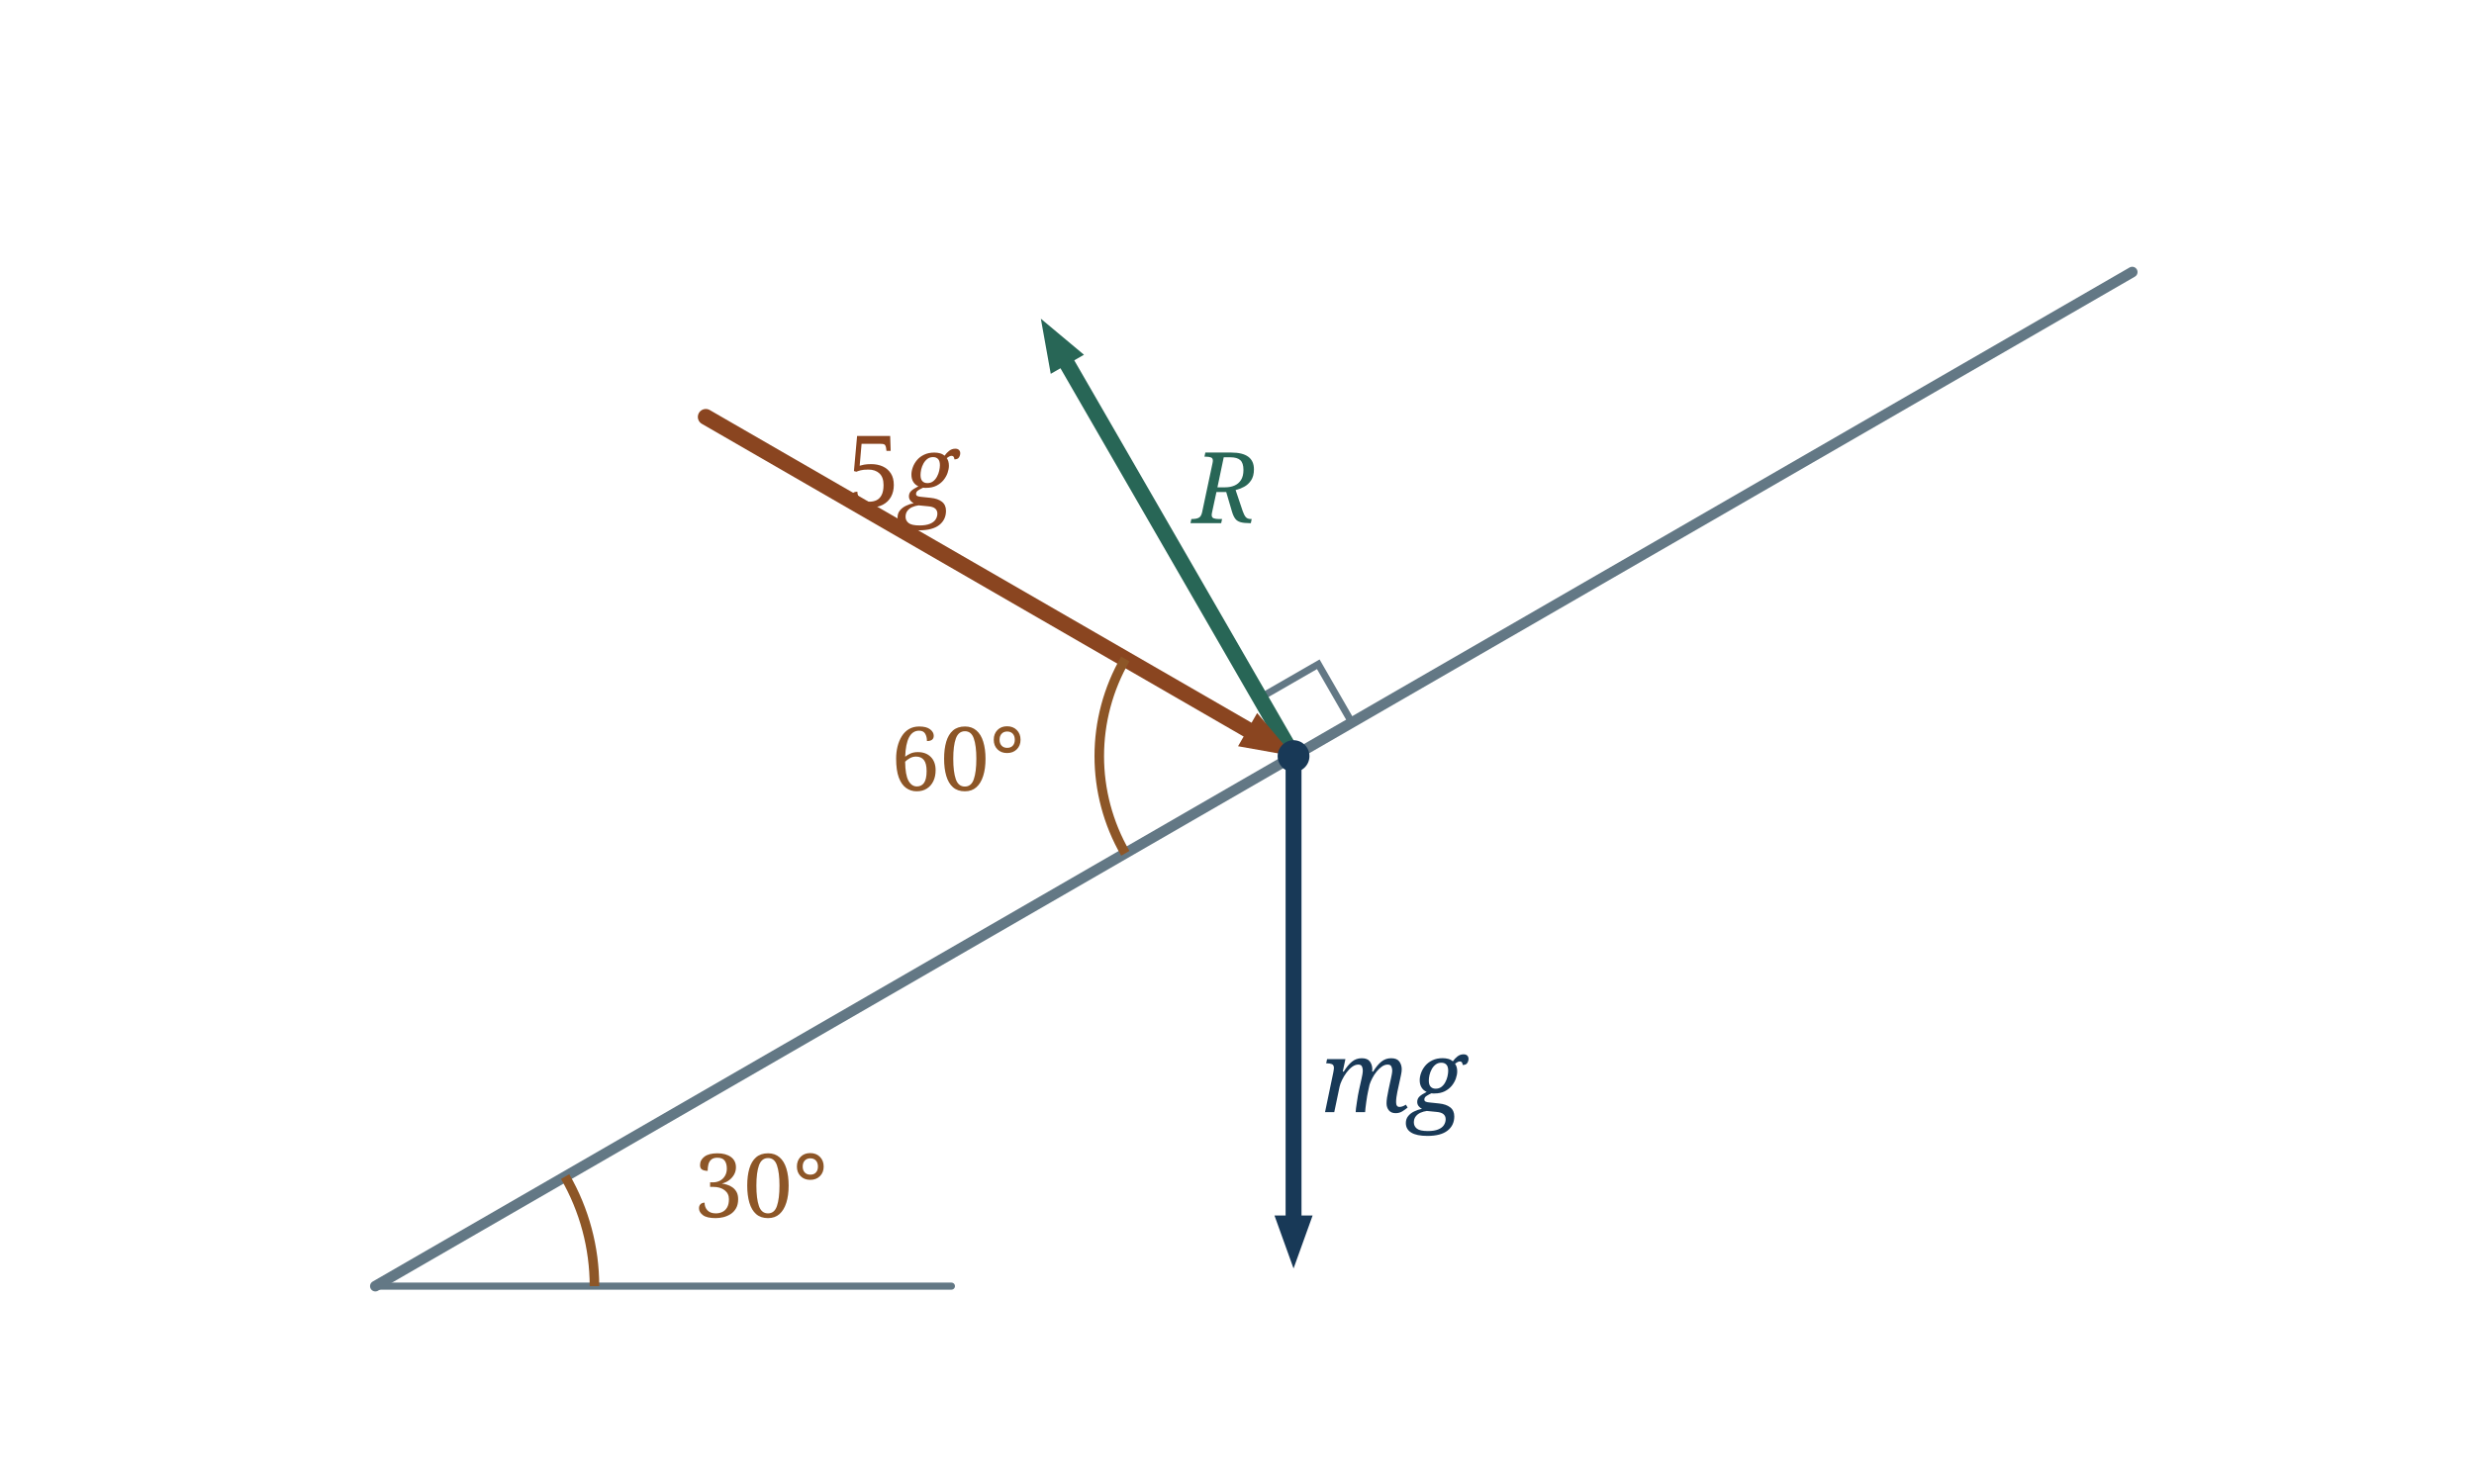
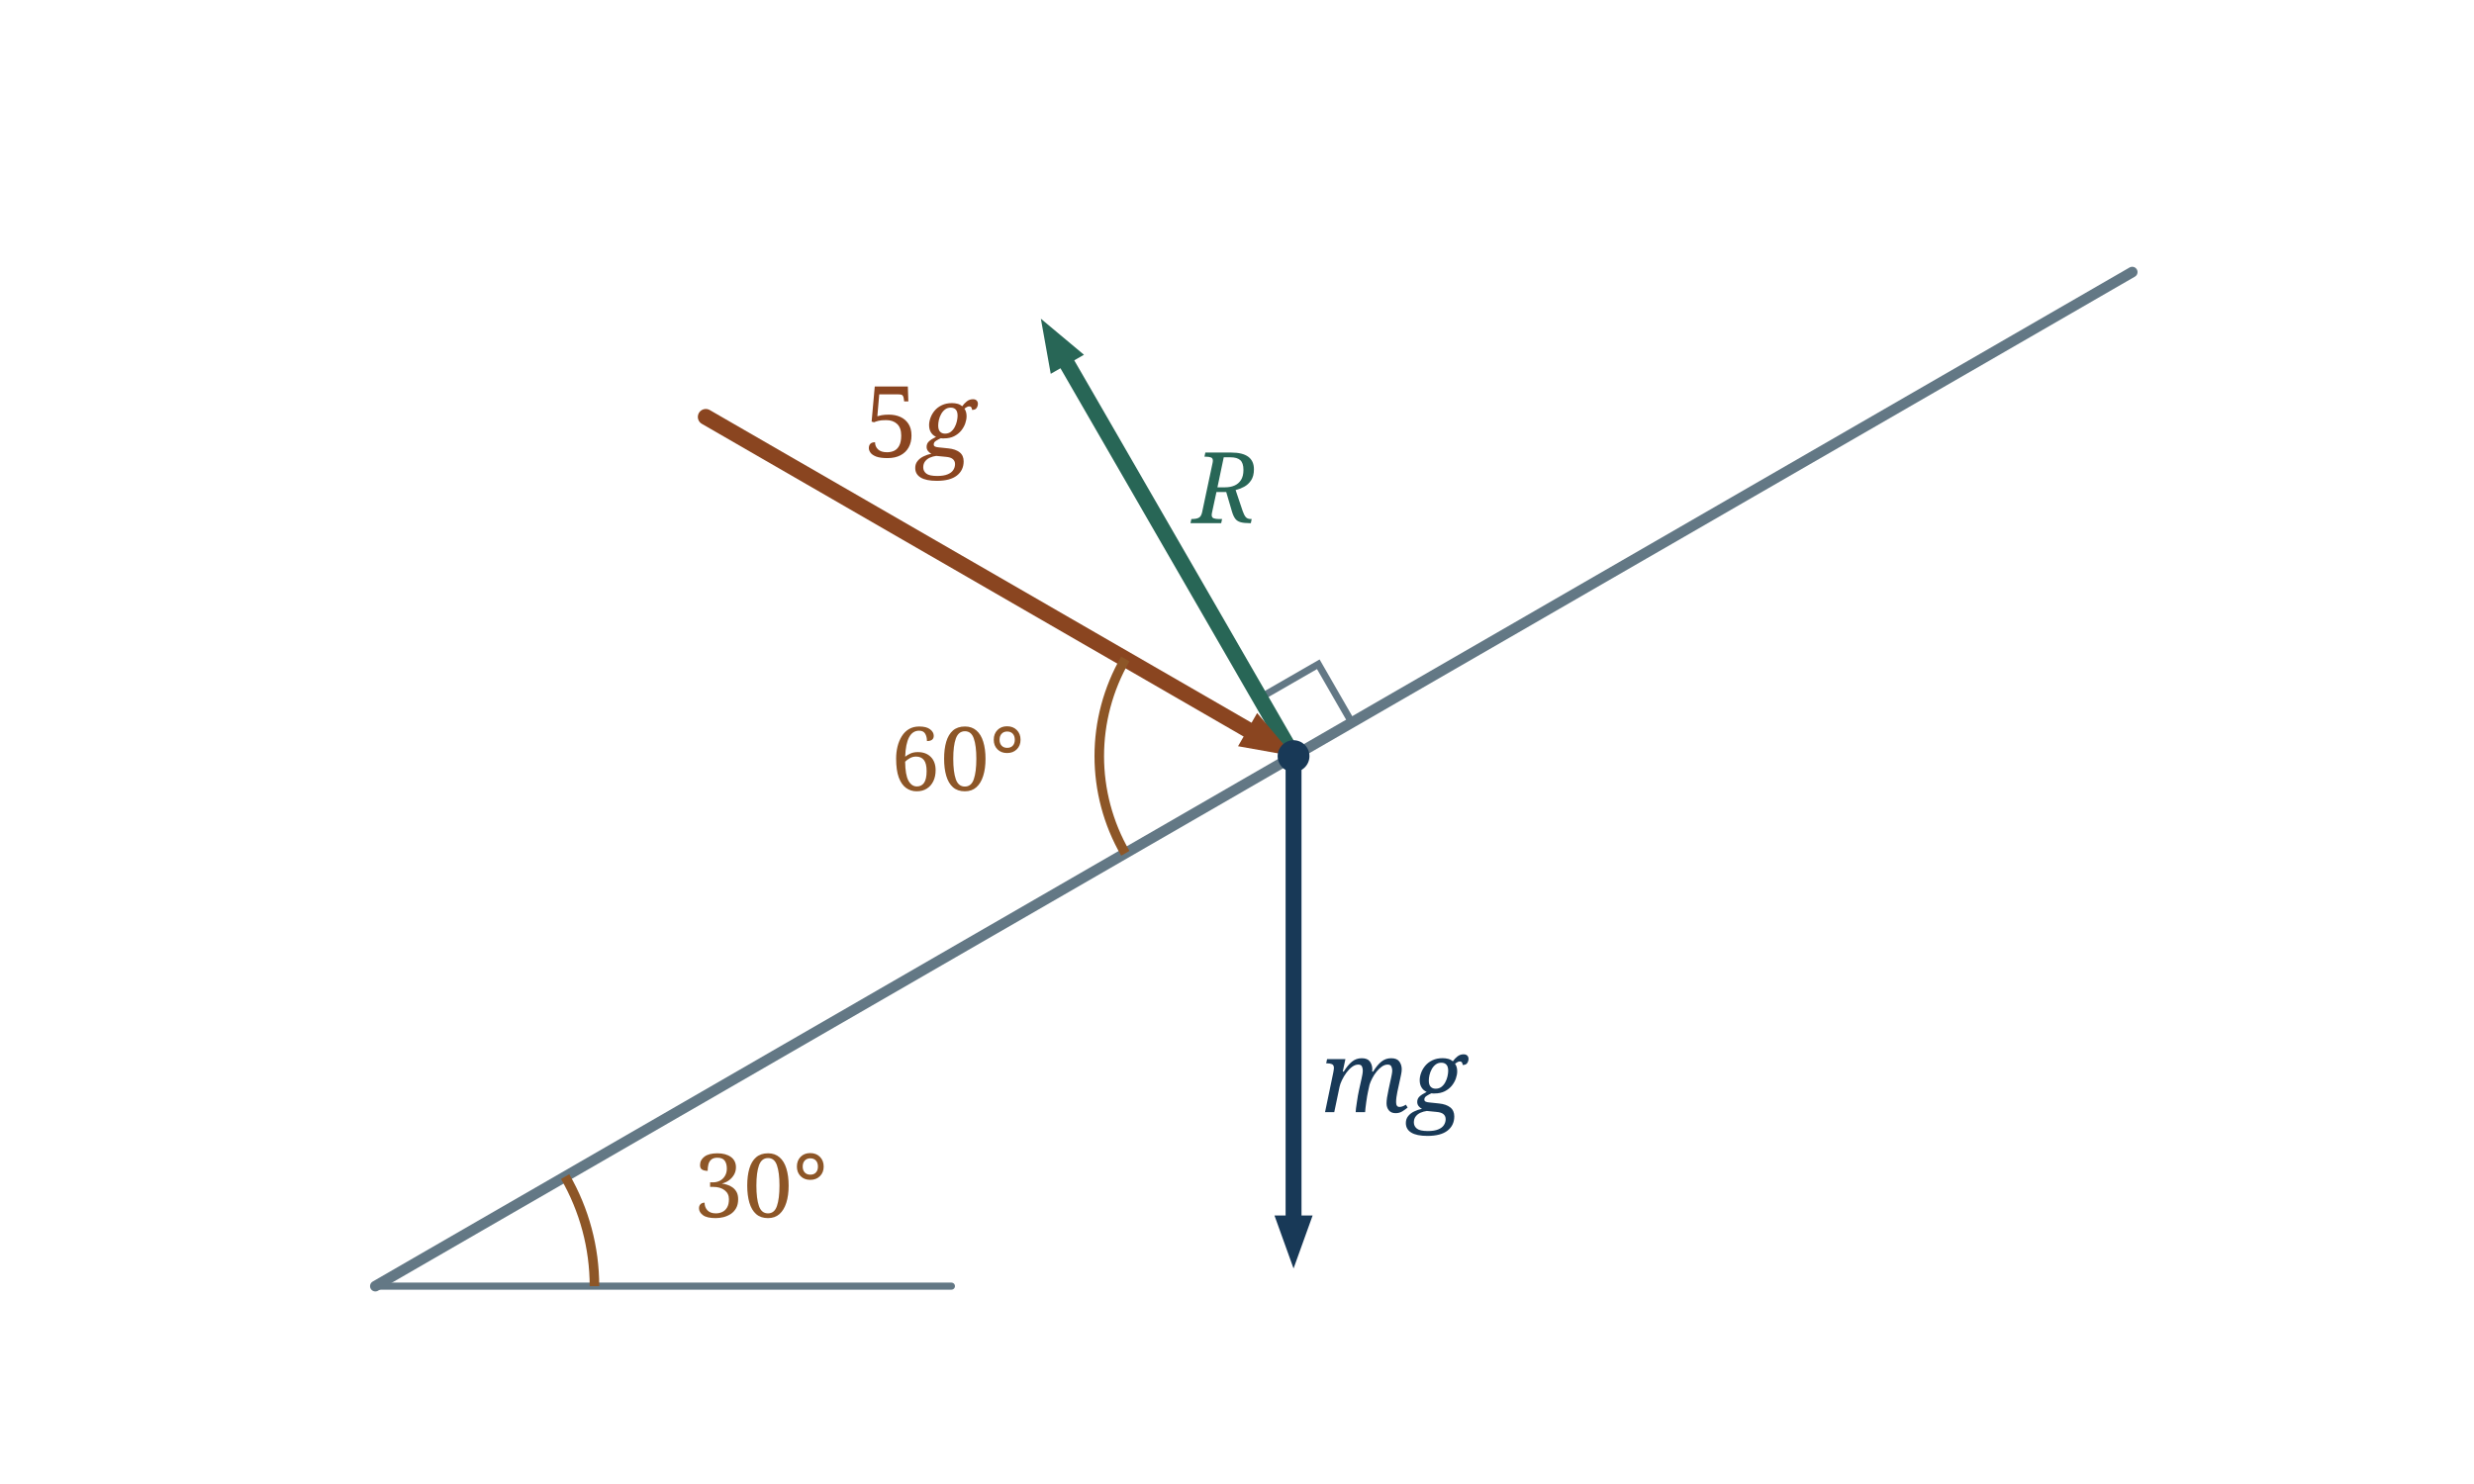
<svg xmlns="http://www.w3.org/2000/svg" viewBox="0 0 700 420" role="img">
  <path d="M106.2 364.0 L603.3 77.0" fill="none" stroke="#637885" stroke-width="3" stroke-linecap="round" />
  <path d="M106.2 364.0 L269.2 364.0" fill="none" stroke="#637885" stroke-width="2" stroke-linecap="round" />
  <path d="M168.2 364.0 A62 62 0 0 0 159.9 333.0" fill="none" stroke="#8d5627" stroke-width="2.7" />
  <path d="M382.5 204.5 L373.0 188.0 L356.5 197.5" stroke="#637885" stroke-width="2" fill="none" />
  <path d="M366.0 214.0 L302.0 103.1" fill="none" stroke="#286656" stroke-width="4.5" stroke-linecap="round" />
  <path d="M294.5 90.2 L297.3 105.8 L306.7 100.4 Z" fill="#286656" />
  <path d="M366.0 214.0 L366.0 344.0" fill="none" stroke="#183957" stroke-width="4.5" stroke-linecap="round" />
  <path d="M366.0 359.0 L371.4 344.0 L360.6 344.0 Z" fill="#183957" />
  <path d="M199.7 118.0 L353.0 206.5" fill="none" stroke="#8a4520" stroke-width="4.5" stroke-linecap="round" />
  <path d="M366.0 214.0 L355.7 201.8 L350.3 211.2 Z" fill="#8a4520" />
  <path d="M318.4 186.5 A55 55 0 0 0 318.4 241.5" fill="none" stroke="#8d5627" stroke-width="2.7" />
  <circle cx="366" cy="214" r="4.5" fill="#183957" />
  <text x="215.3" y="334.8" text-anchor="middle" dominant-baseline="central" font-family="Georgia, serif" font-size="25" fill="#8d5627">30°</text>
  <text x="346.7" y="137.2" text-anchor="middle" dominant-baseline="central" font-family="Georgia, serif" font-size="28" fill="#286656">
    <tspan font-style="italic">R</tspan>
  </text>
  <text x="394.0" y="303.9" text-anchor="middle" dominant-baseline="central" font-family="Georgia, serif" font-size="28" fill="#183957">
    <tspan font-style="italic">mg</tspan>
  </text>
-   <text x="254.9" y="132.5" text-anchor="middle" dominant-baseline="central" font-family="Georgia, serif" font-size="28" fill="#8a4520">5<tspan font-style="italic">g</tspan>
+   <text x="259.9" y="118.5" text-anchor="middle" dominant-baseline="central" font-family="Georgia, serif" font-size="28" fill="#8a4520">5<tspan font-style="italic">g</tspan>
  </text>
  <text x="271.0" y="214.0" text-anchor="middle" dominant-baseline="central" font-family="Georgia, serif" font-size="25" fill="#8d5627">60°</text>
</svg>
